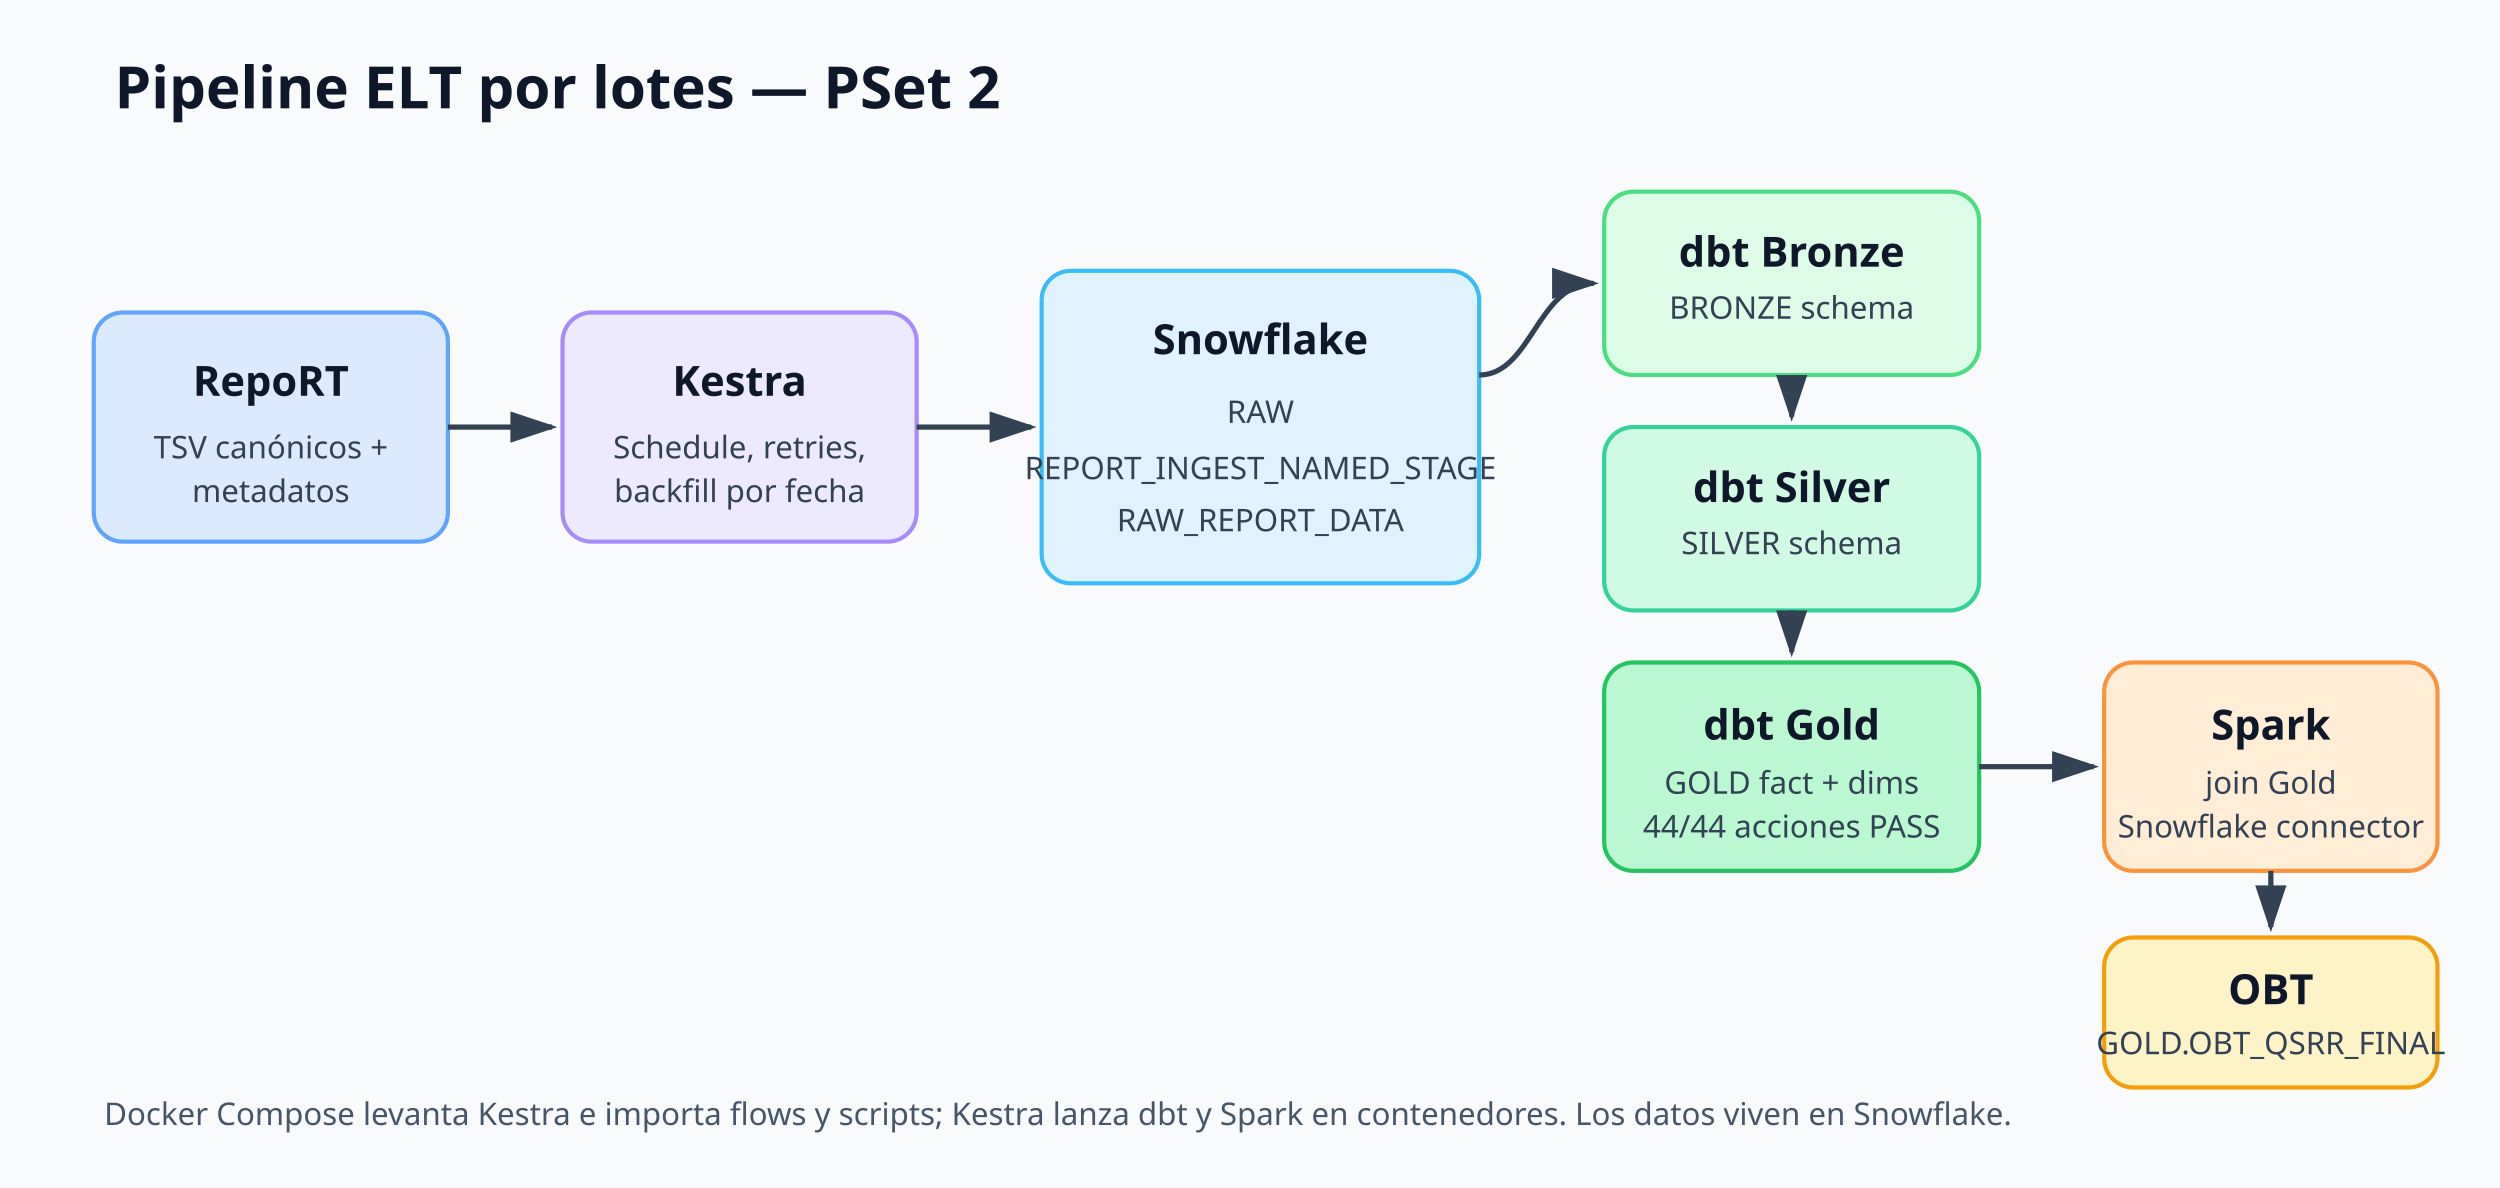
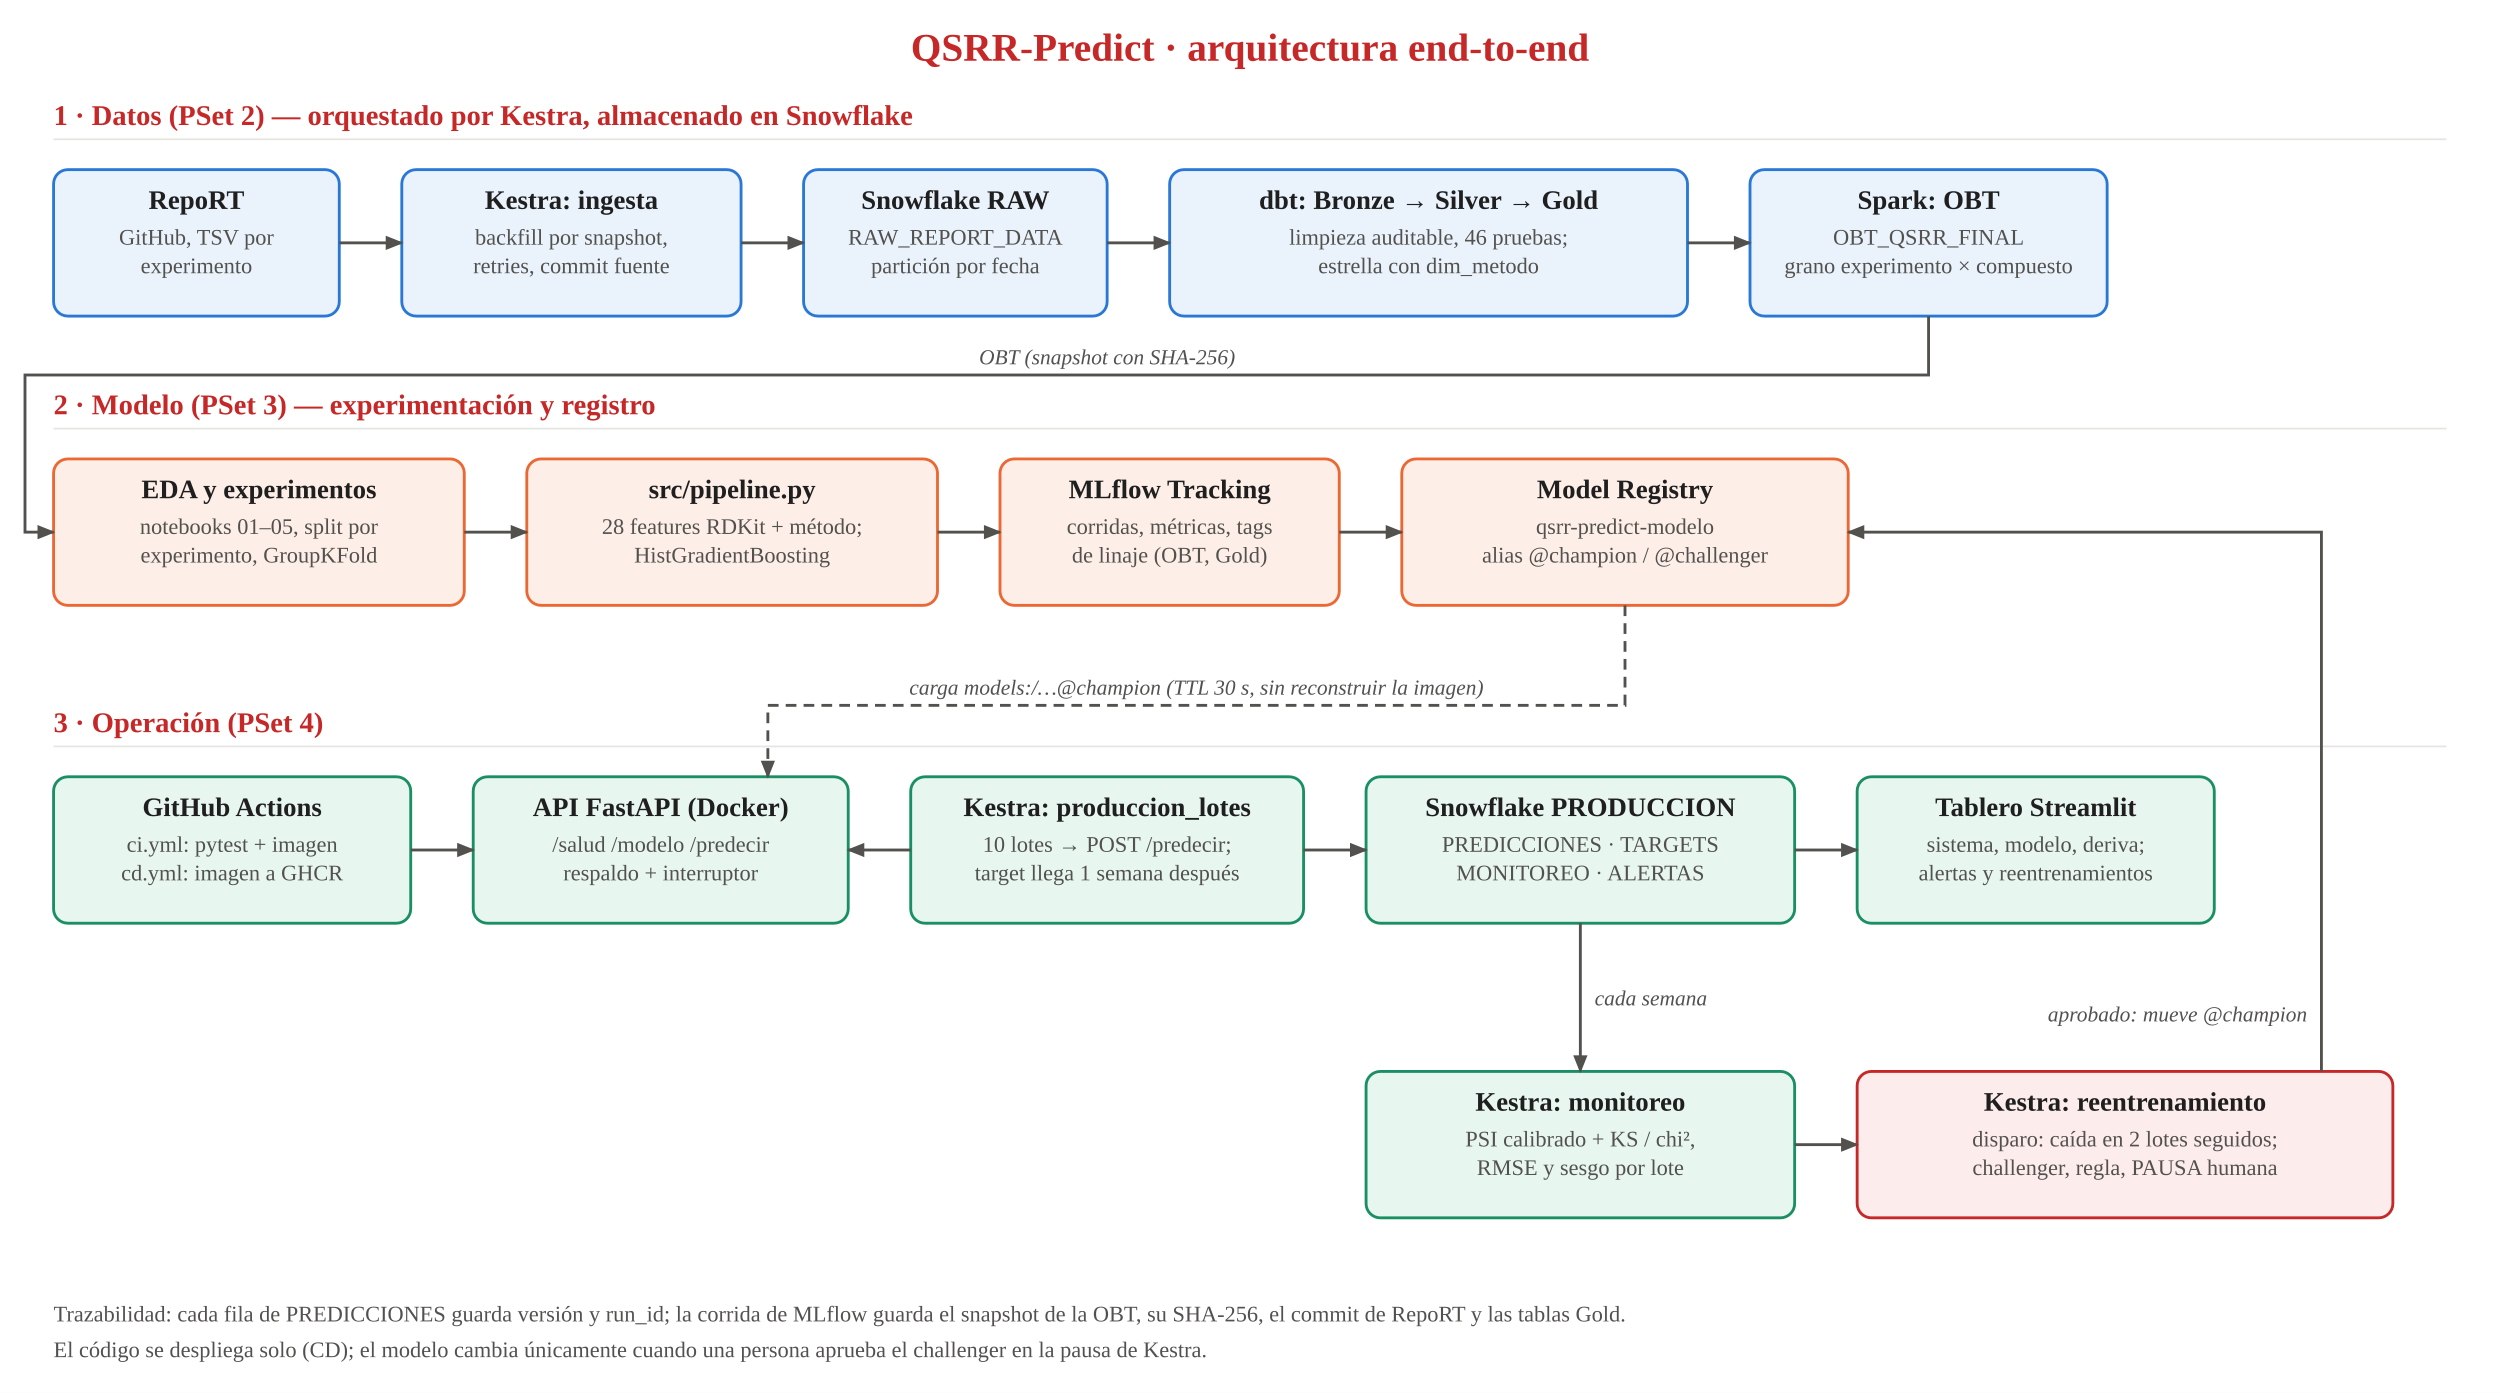
- <svg xmlns="http://www.w3.org/2000/svg" width="1200" height="570" viewBox="0 0 1200 570" role="img" aria-labelledby="title desc">
+ <svg xmlns="http://www.w3.org/2000/svg" width="1400" height="780" viewBox="0 0 1400 780" font-family="Times New Roman, Times, serif" role="img">
  <defs>
-     <marker id="arrow" markerWidth="10" markerHeight="10" refX="8" refY="3" orient="auto" markerUnits="strokeWidth">
-       <path d="M0,0 L0,6 L9,3 z" fill="#334155" />
+     <marker id="punta" markerWidth="10" markerHeight="8" refX="9" refY="4" orient="auto" markerUnits="userSpaceOnUse">
+       <path d="M0,0 L10,4 L0,8 z" fill="#52514e" />
    </marker>
-     <style>
-       .box { rx: 14; stroke-width: 2; }
-       .label { font: 700 20px MemoSans; fill: #0f172a; text-anchor: middle; }
-       .sub { font: 15px MemoSans; fill: #334155; text-anchor: middle; }
-       .arrow { stroke: #334155; stroke-width: 2.5; fill: none; marker-end: url(#arrow); }
-       .head { font: 700 28px MemoSans; fill: #0f172a; }
-       .foot { font: 15px MemoSans; fill: #475569; }
-     </style>
  </defs>
-   <rect width="1200" height="570" fill="#f8fafc" />
-   <text x="55" y="52" class="head">Pipeline ELT por lotes — PSet 2</text>
-   <rect x="45" y="150" width="170" height="110" class="box" fill="#dbeafe" stroke="#60a5fa" />
-   <text x="130" y="190" class="label">RepoRT</text>
-   <text x="130" y="220" class="sub">TSV canónicos +</text>
-   <text x="130" y="241" class="sub">metadatos</text>
-   <rect x="270" y="150" width="170" height="110" class="box" fill="#ede9fe" stroke="#a78bfa" />
-   <text x="355" y="190" class="label">Kestra</text>
-   <text x="355" y="220" class="sub">Schedule, retries,</text>
-   <text x="355" y="241" class="sub">backfill por fecha</text>
-   <rect x="500" y="130" width="210" height="150" class="box" fill="#e0f2fe" stroke="#38bdf8" />
-   <text x="605" y="170" class="label">Snowflake</text>
-   <text x="605" y="203" class="sub">RAW</text>
-   <text x="605" y="230" class="sub">REPORT_INGEST_NAMED_STAGE</text>
-   <text x="605" y="255" class="sub">RAW_REPORT_DATA</text>
-   <rect x="770" y="92" width="180" height="88" class="box" fill="#dcfce7" stroke="#4ade80" />
-   <text x="860" y="128" class="label">dbt Bronze</text>
-   <text x="860" y="153" class="sub">BRONZE schema</text>
-   <rect x="770" y="205" width="180" height="88" class="box" fill="#d1fae5" stroke="#34d399" />
-   <text x="860" y="241" class="label">dbt Silver</text>
-   <text x="860" y="266" class="sub">SILVER schema</text>
-   <rect x="770" y="318" width="180" height="100" class="box" fill="#bbf7d0" stroke="#22c55e" />
-   <text x="860" y="355" class="label">dbt Gold</text>
-   <text x="860" y="381" class="sub">GOLD fact + dims</text>
-   <text x="860" y="402" class="sub">44/44 acciones PASS</text>
-   <rect x="1010" y="318" width="160" height="100" class="box" fill="#ffedd5" stroke="#fb923c" />
-   <text x="1090" y="355" class="label">Spark</text>
-   <text x="1090" y="381" class="sub">join Gold</text>
-   <text x="1090" y="402" class="sub">Snowflake connector</text>
-   <rect x="1010" y="450" width="160" height="72" class="box" fill="#fef3c7" stroke="#f59e0b" />
-   <text x="1090" y="482" class="label">OBT</text>
-   <text x="1090" y="506" class="sub">GOLD.OBT_QSRR_FINAL</text>
-   <path d="M215 205 H265" class="arrow" />
-   <path d="M440 205 H495" class="arrow" />
-   <path d="M710 180 C735 180 738 136 765 136" class="arrow" />
-   <path d="M860 180 V200" class="arrow" />
-   <path d="M860 293 V313" class="arrow" />
-   <path d="M950 368 H1005" class="arrow" />
-   <path d="M1090 418 V445" class="arrow" />
-   <text x="50" y="540" class="foot">Docker Compose levanta Kestra e importa flows y scripts; Kestra lanza dbt y Spark en contenedores. Los datos viven en Snowflake.</text>
+   <rect width="100%" height="100%" fill="#ffffff" />
+   <text x="700" y="34" text-anchor="middle" font-size="22" font-weight="bold" fill="#c62828">QSRR-Predict · arquitectura end-to-end</text>
+   <text x="30" y="70" font-size="16" font-weight="bold" fill="#c62828">1 · Datos (PSet 2) — orquestado por Kestra, almacenado en Snowflake</text>
+   <line x1="30" y1="78" x2="1370" y2="78" stroke="#e6e5e0" stroke-width="1" />
+   <rect x="30" y="95" width="160" height="82" rx="8" fill="#eaf2fc" stroke="#2a78d6" stroke-width="1.6" />
+   <text x="110.0" y="117" text-anchor="middle" font-size="15" font-weight="bold" fill="#1f1f1f">RepoRT</text>
+   <text x="110.0" y="137" text-anchor="middle" font-size="12.5" fill="#52514e">GitHub, TSV por</text>
+   <text x="110.0" y="153" text-anchor="middle" font-size="12.5" fill="#52514e">experimento</text>
+   <rect x="225" y="95" width="190" height="82" rx="8" fill="#eaf2fc" stroke="#2a78d6" stroke-width="1.6" />
+   <text x="320.0" y="117" text-anchor="middle" font-size="15" font-weight="bold" fill="#1f1f1f">Kestra: ingesta</text>
+   <text x="320.0" y="137" text-anchor="middle" font-size="12.5" fill="#52514e">backfill por snapshot,</text>
+   <text x="320.0" y="153" text-anchor="middle" font-size="12.5" fill="#52514e">retries, commit fuente</text>
+   <rect x="450" y="95" width="170" height="82" rx="8" fill="#eaf2fc" stroke="#2a78d6" stroke-width="1.6" />
+   <text x="535.0" y="117" text-anchor="middle" font-size="15" font-weight="bold" fill="#1f1f1f">Snowflake RAW</text>
+   <text x="535.0" y="137" text-anchor="middle" font-size="12.5" fill="#52514e">RAW_REPORT_DATA</text>
+   <text x="535.0" y="153" text-anchor="middle" font-size="12.5" fill="#52514e">partición por fecha</text>
+   <rect x="655" y="95" width="290" height="82" rx="8" fill="#eaf2fc" stroke="#2a78d6" stroke-width="1.6" />
+   <text x="800.0" y="117" text-anchor="middle" font-size="15" font-weight="bold" fill="#1f1f1f">dbt: Bronze → Silver → Gold</text>
+   <text x="800.0" y="137" text-anchor="middle" font-size="12.5" fill="#52514e">limpieza auditable, 46 pruebas;</text>
+   <text x="800.0" y="153" text-anchor="middle" font-size="12.5" fill="#52514e">estrella con dim_metodo</text>
+   <rect x="980" y="95" width="200" height="82" rx="8" fill="#eaf2fc" stroke="#2a78d6" stroke-width="1.6" />
+   <text x="1080.0" y="117" text-anchor="middle" font-size="15" font-weight="bold" fill="#1f1f1f">Spark: OBT</text>
+   <text x="1080.0" y="137" text-anchor="middle" font-size="12.5" fill="#52514e">OBT_QSRR_FINAL</text>
+   <text x="1080.0" y="153" text-anchor="middle" font-size="12.5" fill="#52514e">grano experimento × compuesto</text>
+   <path d="M 190 136 L 225 136" fill="none" stroke="#52514e" stroke-width="1.6" marker-end="url(#punta)" />
+   <path d="M 415 136 L 450 136" fill="none" stroke="#52514e" stroke-width="1.6" marker-end="url(#punta)" />
+   <path d="M 620 136 L 655 136" fill="none" stroke="#52514e" stroke-width="1.6" marker-end="url(#punta)" />
+   <path d="M 945 136 L 980 136" fill="none" stroke="#52514e" stroke-width="1.6" marker-end="url(#punta)" />
+   <text x="30" y="232" font-size="16" font-weight="bold" fill="#c62828">2 · Modelo (PSet 3) — experimentación y registro</text>
+   <line x1="30" y1="240" x2="1370" y2="240" stroke="#e6e5e0" stroke-width="1" />
+   <rect x="30" y="257" width="230" height="82" rx="8" fill="#fdeee7" stroke="#eb6834" stroke-width="1.6" />
+   <text x="145.0" y="279" text-anchor="middle" font-size="15" font-weight="bold" fill="#1f1f1f">EDA y experimentos</text>
+   <text x="145.0" y="299" text-anchor="middle" font-size="12.5" fill="#52514e">notebooks 01–05, split por</text>
+   <text x="145.0" y="315" text-anchor="middle" font-size="12.5" fill="#52514e">experimento, GroupKFold</text>
+   <rect x="295" y="257" width="230" height="82" rx="8" fill="#fdeee7" stroke="#eb6834" stroke-width="1.6" />
+   <text x="410.0" y="279" text-anchor="middle" font-size="15" font-weight="bold" fill="#1f1f1f">src/pipeline.py</text>
+   <text x="410.0" y="299" text-anchor="middle" font-size="12.5" fill="#52514e">28 features RDKit + método;</text>
+   <text x="410.0" y="315" text-anchor="middle" font-size="12.5" fill="#52514e">HistGradientBoosting</text>
+   <rect x="560" y="257" width="190" height="82" rx="8" fill="#fdeee7" stroke="#eb6834" stroke-width="1.6" />
+   <text x="655.0" y="279" text-anchor="middle" font-size="15" font-weight="bold" fill="#1f1f1f">MLflow Tracking</text>
+   <text x="655.0" y="299" text-anchor="middle" font-size="12.5" fill="#52514e">corridas, métricas, tags</text>
+   <text x="655.0" y="315" text-anchor="middle" font-size="12.5" fill="#52514e">de linaje (OBT, Gold)</text>
+   <rect x="785" y="257" width="250" height="82" rx="8" fill="#fdeee7" stroke="#eb6834" stroke-width="1.6" />
+   <text x="910.0" y="279" text-anchor="middle" font-size="15" font-weight="bold" fill="#1f1f1f">Model Registry</text>
+   <text x="910.0" y="299" text-anchor="middle" font-size="12.5" fill="#52514e">qsrr-predict-modelo</text>
+   <text x="910.0" y="315" text-anchor="middle" font-size="12.5" fill="#52514e">alias @champion / @challenger</text>
+   <path d="M 1080 177 L 1080 210 L 14 210 L 14 298 L 30 298" fill="none" stroke="#52514e" stroke-width="1.6" marker-end="url(#punta)" />
+   <text x="620" y="204" text-anchor="middle" font-size="12" font-style="italic" fill="#52514e">OBT (snapshot con SHA-256)</text>
+   <path d="M 260 298 L 295 298" fill="none" stroke="#52514e" stroke-width="1.6" marker-end="url(#punta)" />
+   <path d="M 525 298 L 560 298" fill="none" stroke="#52514e" stroke-width="1.6" marker-end="url(#punta)" />
+   <path d="M 750 298 L 785 298" fill="none" stroke="#52514e" stroke-width="1.6" marker-end="url(#punta)" />
+   <text x="30" y="410" font-size="16" font-weight="bold" fill="#c62828">3 · Operación (PSet 4)</text>
+   <line x1="30" y1="418" x2="1370" y2="418" stroke="#e6e5e0" stroke-width="1" />
+   <rect x="30" y="435" width="200" height="82" rx="8" fill="#e8f6f0" stroke="#1a8f63" stroke-width="1.6" />
+   <text x="130.0" y="457" text-anchor="middle" font-size="15" font-weight="bold" fill="#1f1f1f">GitHub Actions</text>
+   <text x="130.0" y="477" text-anchor="middle" font-size="12.5" fill="#52514e">ci.yml: pytest + imagen</text>
+   <text x="130.0" y="493" text-anchor="middle" font-size="12.5" fill="#52514e">cd.yml: imagen a GHCR</text>
+   <rect x="265" y="435" width="210" height="82" rx="8" fill="#e8f6f0" stroke="#1a8f63" stroke-width="1.6" />
+   <text x="370.0" y="457" text-anchor="middle" font-size="15" font-weight="bold" fill="#1f1f1f">API FastAPI (Docker)</text>
+   <text x="370.0" y="477" text-anchor="middle" font-size="12.5" fill="#52514e">/salud /modelo /predecir</text>
+   <text x="370.0" y="493" text-anchor="middle" font-size="12.5" fill="#52514e">respaldo + interruptor</text>
+   <rect x="510" y="435" width="220" height="82" rx="8" fill="#e8f6f0" stroke="#1a8f63" stroke-width="1.6" />
+   <text x="620.0" y="457" text-anchor="middle" font-size="15" font-weight="bold" fill="#1f1f1f">Kestra: produccion_lotes</text>
+   <text x="620.0" y="477" text-anchor="middle" font-size="12.5" fill="#52514e">10 lotes → POST /predecir;</text>
+   <text x="620.0" y="493" text-anchor="middle" font-size="12.5" fill="#52514e">target llega 1 semana después</text>
+   <rect x="765" y="435" width="240" height="82" rx="8" fill="#e8f6f0" stroke="#1a8f63" stroke-width="1.6" />
+   <text x="885.0" y="457" text-anchor="middle" font-size="15" font-weight="bold" fill="#1f1f1f">Snowflake PRODUCCION</text>
+   <text x="885.0" y="477" text-anchor="middle" font-size="12.5" fill="#52514e">PREDICCIONES · TARGETS</text>
+   <text x="885.0" y="493" text-anchor="middle" font-size="12.5" fill="#52514e">MONITOREO · ALERTAS</text>
+   <rect x="1040" y="435" width="200" height="82" rx="8" fill="#e8f6f0" stroke="#1a8f63" stroke-width="1.6" />
+   <text x="1140.0" y="457" text-anchor="middle" font-size="15" font-weight="bold" fill="#1f1f1f">Tablero Streamlit</text>
+   <text x="1140.0" y="477" text-anchor="middle" font-size="12.5" fill="#52514e">sistema, modelo, deriva;</text>
+   <text x="1140.0" y="493" text-anchor="middle" font-size="12.5" fill="#52514e">alertas y reentrenamientos</text>
+   <rect x="765" y="600" width="240" height="82" rx="8" fill="#e8f6f0" stroke="#1a8f63" stroke-width="1.6" />
+   <text x="885.0" y="622" text-anchor="middle" font-size="15" font-weight="bold" fill="#1f1f1f">Kestra: monitoreo</text>
+   <text x="885.0" y="642" text-anchor="middle" font-size="12.5" fill="#52514e">PSI calibrado + KS / chi²,</text>
+   <text x="885.0" y="658" text-anchor="middle" font-size="12.5" fill="#52514e">RMSE y sesgo por lote</text>
+   <rect x="1040" y="600" width="300" height="82" rx="8" fill="#fdecec" stroke="#c62828" stroke-width="1.6" />
+   <text x="1190.0" y="622" text-anchor="middle" font-size="15" font-weight="bold" fill="#1f1f1f">Kestra: reentrenamiento</text>
+   <text x="1190.0" y="642" text-anchor="middle" font-size="12.5" fill="#52514e">disparo: caída en 2 lotes seguidos;</text>
+   <text x="1190.0" y="658" text-anchor="middle" font-size="12.5" fill="#52514e">challenger, regla, PAUSA humana</text>
+   <path d="M 230 476 L 265 476" fill="none" stroke="#52514e" stroke-width="1.6" marker-end="url(#punta)" />
+   <path d="M 510 476 L 475 476" fill="none" stroke="#52514e" stroke-width="1.6" marker-end="url(#punta)" />
+   <path d="M 730 476 L 765 476" fill="none" stroke="#52514e" stroke-width="1.6" marker-end="url(#punta)" />
+   <path d="M 1005 476 L 1040 476" fill="none" stroke="#52514e" stroke-width="1.6" marker-end="url(#punta)" />
+   <path d="M 885 517 L 885 600" fill="none" stroke="#52514e" stroke-width="1.6" marker-end="url(#punta)" />
+   <text x="893" y="563" text-anchor="start" font-size="12" font-style="italic" fill="#52514e">cada semana</text>
+   <path d="M 1005 641 L 1040 641" fill="none" stroke="#52514e" stroke-width="1.6" marker-end="url(#punta)" />
+   <path d="M 1300 600 L 1300 298 L 1035 298" fill="none" stroke="#52514e" stroke-width="1.6" marker-end="url(#punta)" />
+   <text x="1292" y="572" text-anchor="end" font-size="12" font-style="italic" fill="#52514e">aprobado: mueve @champion</text>
+   <path d="M 910 339 L 910 395 L 430 395 L 430 435" fill="none" stroke="#52514e" stroke-width="1.6" stroke-dasharray="6 4" marker-end="url(#punta)" />
+   <text x="670" y="389" text-anchor="middle" font-size="12" font-style="italic" fill="#52514e">carga models:/…@champion (TTL 30 s, sin reconstruir la imagen)</text>
+   <text x="30" y="740" font-size="12.5" fill="#52514e">Trazabilidad: cada fila de PREDICCIONES guarda versión y run_id; la corrida de MLflow guarda el snapshot de la OBT, su SHA-256, el commit de RepoRT y las tablas Gold.</text>
+   <text x="30" y="760" font-size="12.5" fill="#52514e">El código se despliega solo (CD); el modelo cambia únicamente cuando una persona aprueba el challenger en la pausa de Kestra.</text>
</svg>
